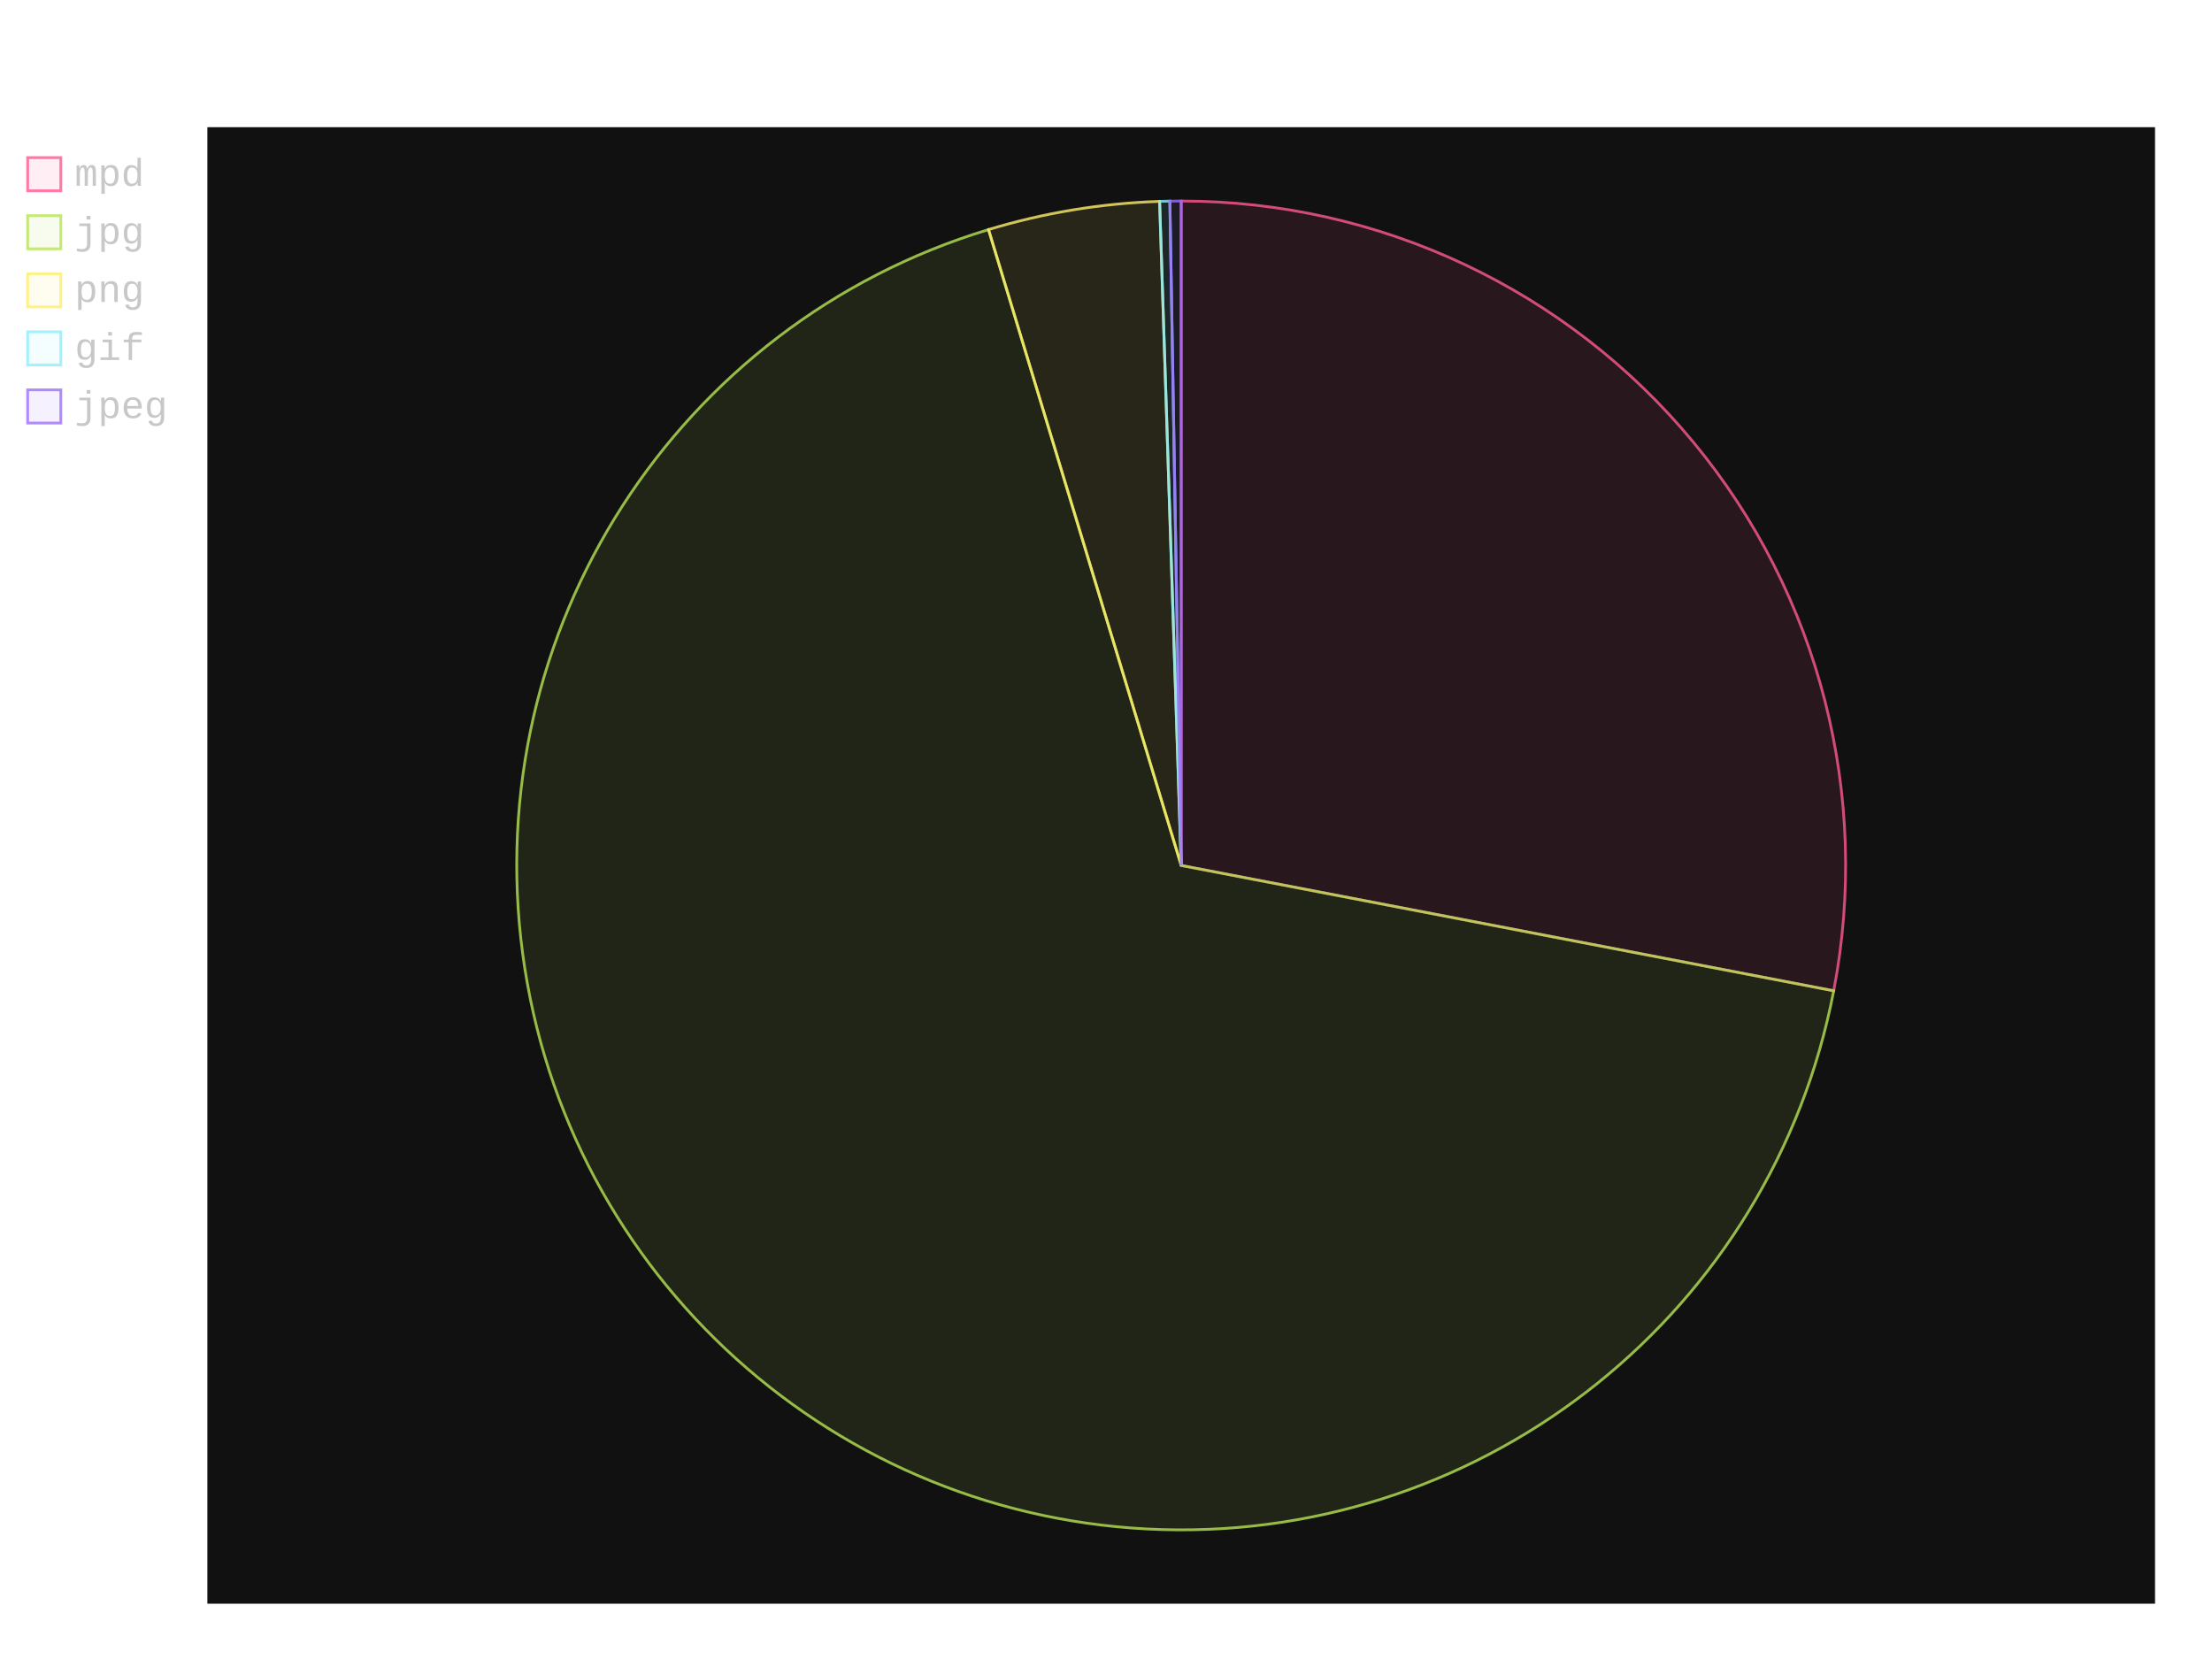
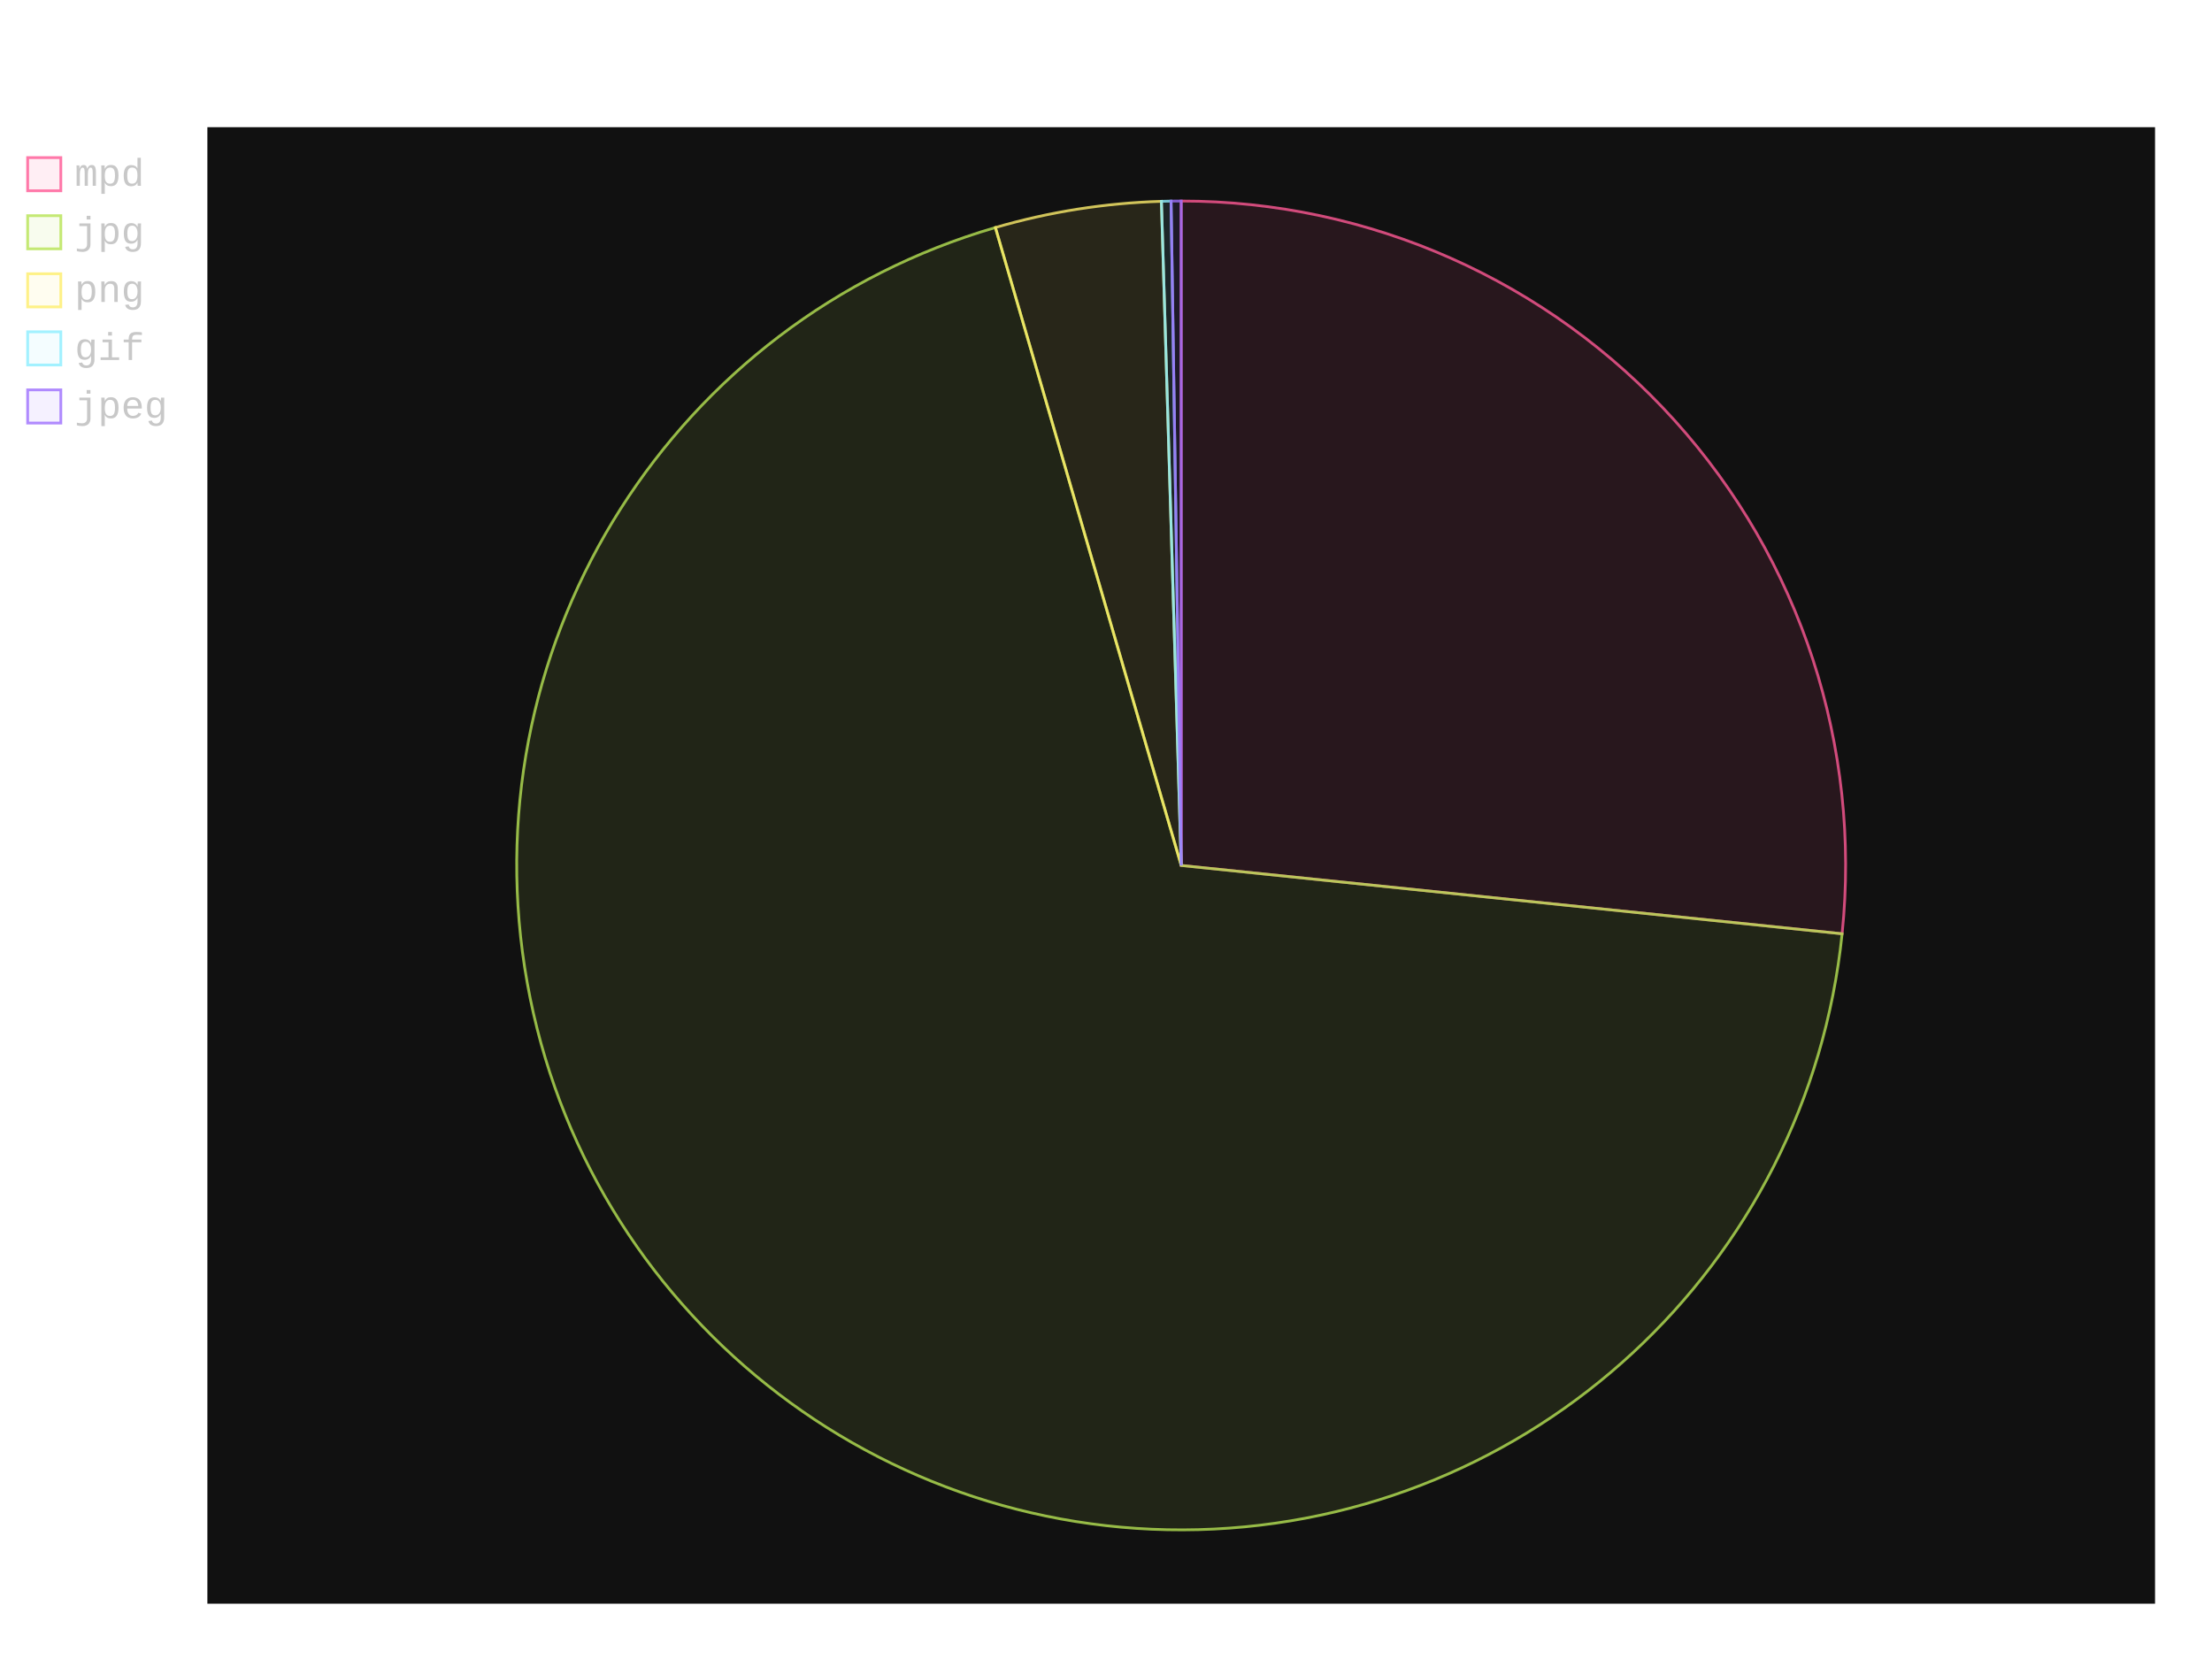
- <svg xmlns="http://www.w3.org/2000/svg" id="chart-6face9b0-0b87-486f-9ef9-707f5066f2e1" class="pygal-chart" viewBox="0 0 800 600">
+ <svg xmlns="http://www.w3.org/2000/svg" id="chart-2e35e81b-c6dc-4983-a954-653ebe64589c" class="pygal-chart" viewBox="0 0 800 600">
  <defs>
-     <style type="text/css">#chart-6face9b0-0b87-486f-9ef9-707f5066f2e1{-webkit-user-select:none;-webkit-font-smoothing:antialiased;font-family:Consolas,"Liberation Mono",Menlo,Courier,monospace}#chart-6face9b0-0b87-486f-9ef9-707f5066f2e1 .title{font-family:Consolas,"Liberation Mono",Menlo,Courier,monospace;font-size:16px}#chart-6face9b0-0b87-486f-9ef9-707f5066f2e1 .legends .legend text{font-family:Consolas,"Liberation Mono",Menlo,Courier,monospace;font-size:14px}#chart-6face9b0-0b87-486f-9ef9-707f5066f2e1 .axis text{font-family:Consolas,"Liberation Mono",Menlo,Courier,monospace;font-size:10px}#chart-6face9b0-0b87-486f-9ef9-707f5066f2e1 .axis text.major{font-family:Consolas,"Liberation Mono",Menlo,Courier,monospace;font-size:10px}#chart-6face9b0-0b87-486f-9ef9-707f5066f2e1 .text-overlay text.value{font-family:Consolas,"Liberation Mono",Menlo,Courier,monospace;font-size:16px}#chart-6face9b0-0b87-486f-9ef9-707f5066f2e1 .text-overlay text.label{font-family:Consolas,"Liberation Mono",Menlo,Courier,monospace;font-size:10px}#chart-6face9b0-0b87-486f-9ef9-707f5066f2e1 .tooltip{font-family:Consolas,"Liberation Mono",Menlo,Courier,monospace;font-size:14px}#chart-6face9b0-0b87-486f-9ef9-707f5066f2e1 text.no_data{font-family:Consolas,"Liberation Mono",Menlo,Courier,monospace;font-size:64px}
- #chart-6face9b0-0b87-486f-9ef9-707f5066f2e1{background-color:rgba(0,0,0,0)}#chart-6face9b0-0b87-486f-9ef9-707f5066f2e1 path,#chart-6face9b0-0b87-486f-9ef9-707f5066f2e1 line,#chart-6face9b0-0b87-486f-9ef9-707f5066f2e1 rect,#chart-6face9b0-0b87-486f-9ef9-707f5066f2e1 circle{-webkit-transition:0.3s ease-out;-moz-transition:0.3s ease-out;transition:0.3s ease-out}#chart-6face9b0-0b87-486f-9ef9-707f5066f2e1 .graph &gt; .background{fill:rgba(0,0,0,0)}#chart-6face9b0-0b87-486f-9ef9-707f5066f2e1 .plot &gt; .background{fill:#111}#chart-6face9b0-0b87-486f-9ef9-707f5066f2e1 .graph{fill:rgba(200,200,200,1)}#chart-6face9b0-0b87-486f-9ef9-707f5066f2e1 text.no_data{fill:rgba(255,255,255,1)}#chart-6face9b0-0b87-486f-9ef9-707f5066f2e1 .title{fill:rgba(255,255,255,1)}#chart-6face9b0-0b87-486f-9ef9-707f5066f2e1 .legends .legend text{fill:rgba(200,200,200,1)}#chart-6face9b0-0b87-486f-9ef9-707f5066f2e1 .legends .legend:hover text{fill:rgba(255,255,255,1)}#chart-6face9b0-0b87-486f-9ef9-707f5066f2e1 .axis .line{stroke:rgba(255,255,255,1)}#chart-6face9b0-0b87-486f-9ef9-707f5066f2e1 .axis .guide.line{stroke:#555}#chart-6face9b0-0b87-486f-9ef9-707f5066f2e1 .axis .major.line{stroke:rgba(200,200,200,1)}#chart-6face9b0-0b87-486f-9ef9-707f5066f2e1 .axis text.major{fill:rgba(255,255,255,1)}#chart-6face9b0-0b87-486f-9ef9-707f5066f2e1 .axis.y .guides:hover .guide.line,#chart-6face9b0-0b87-486f-9ef9-707f5066f2e1 .line-graph .axis.x .guides:hover .guide.line,#chart-6face9b0-0b87-486f-9ef9-707f5066f2e1 .stackedline-graph .axis.x .guides:hover .guide.line,#chart-6face9b0-0b87-486f-9ef9-707f5066f2e1 .xy-graph .axis.x .guides:hover .guide.line{stroke:rgba(255,255,255,1)}#chart-6face9b0-0b87-486f-9ef9-707f5066f2e1 .axis .guides:hover text{fill:rgba(255,255,255,1)}#chart-6face9b0-0b87-486f-9ef9-707f5066f2e1 .reactive{fill-opacity:.1;stroke-opacity:.8;stroke-width:1}#chart-6face9b0-0b87-486f-9ef9-707f5066f2e1 .ci{stroke:rgba(200,200,200,1)}#chart-6face9b0-0b87-486f-9ef9-707f5066f2e1 .reactive.active,#chart-6face9b0-0b87-486f-9ef9-707f5066f2e1 .active .reactive{fill-opacity:.75;stroke-opacity:.9;stroke-width:4}#chart-6face9b0-0b87-486f-9ef9-707f5066f2e1 .ci .reactive.active{stroke-width:1.5}#chart-6face9b0-0b87-486f-9ef9-707f5066f2e1 .series text{fill:rgba(255,255,255,1)}#chart-6face9b0-0b87-486f-9ef9-707f5066f2e1 .tooltip rect{fill:#111;stroke:rgba(255,255,255,1);-webkit-transition:opacity 0.3s ease-out;-moz-transition:opacity 0.3s ease-out;transition:opacity 0.3s ease-out}#chart-6face9b0-0b87-486f-9ef9-707f5066f2e1 .tooltip .label{fill:rgba(200,200,200,1)}#chart-6face9b0-0b87-486f-9ef9-707f5066f2e1 .tooltip .label{fill:rgba(200,200,200,1)}#chart-6face9b0-0b87-486f-9ef9-707f5066f2e1 .tooltip .legend{font-size:.8em;fill:#555}#chart-6face9b0-0b87-486f-9ef9-707f5066f2e1 .tooltip .x_label{font-size:.6em;fill:rgba(255,255,255,1)}#chart-6face9b0-0b87-486f-9ef9-707f5066f2e1 .tooltip .xlink{font-size:.5em;text-decoration:underline}#chart-6face9b0-0b87-486f-9ef9-707f5066f2e1 .tooltip .value{font-size:1.5em}#chart-6face9b0-0b87-486f-9ef9-707f5066f2e1 .bound{font-size:.5em}#chart-6face9b0-0b87-486f-9ef9-707f5066f2e1 .max-value{font-size:.75em;fill:#555}#chart-6face9b0-0b87-486f-9ef9-707f5066f2e1 .map-element{fill:#111;stroke:#555 !important}#chart-6face9b0-0b87-486f-9ef9-707f5066f2e1 .map-element .reactive{fill-opacity:inherit;stroke-opacity:inherit}#chart-6face9b0-0b87-486f-9ef9-707f5066f2e1 .color-0,#chart-6face9b0-0b87-486f-9ef9-707f5066f2e1 .color-0 a:visited{stroke:#ff5995;fill:#ff5995}#chart-6face9b0-0b87-486f-9ef9-707f5066f2e1 .color-1,#chart-6face9b0-0b87-486f-9ef9-707f5066f2e1 .color-1 a:visited{stroke:#b6e354;fill:#b6e354}#chart-6face9b0-0b87-486f-9ef9-707f5066f2e1 .color-2,#chart-6face9b0-0b87-486f-9ef9-707f5066f2e1 .color-2 a:visited{stroke:#feed6c;fill:#feed6c}#chart-6face9b0-0b87-486f-9ef9-707f5066f2e1 .color-3,#chart-6face9b0-0b87-486f-9ef9-707f5066f2e1 .color-3 a:visited{stroke:#8cedff;fill:#8cedff}#chart-6face9b0-0b87-486f-9ef9-707f5066f2e1 .color-4,#chart-6face9b0-0b87-486f-9ef9-707f5066f2e1 .color-4 a:visited{stroke:#9e6ffe;fill:#9e6ffe}#chart-6face9b0-0b87-486f-9ef9-707f5066f2e1 .text-overlay .color-0 text{fill:black}#chart-6face9b0-0b87-486f-9ef9-707f5066f2e1 .text-overlay .color-1 text{fill:black}#chart-6face9b0-0b87-486f-9ef9-707f5066f2e1 .text-overlay .color-2 text{fill:black}#chart-6face9b0-0b87-486f-9ef9-707f5066f2e1 .text-overlay .color-3 text{fill:black}#chart-6face9b0-0b87-486f-9ef9-707f5066f2e1 .text-overlay .color-4 text{fill:black}
- #chart-6face9b0-0b87-486f-9ef9-707f5066f2e1 text.no_data{text-anchor:middle}#chart-6face9b0-0b87-486f-9ef9-707f5066f2e1 .guide.line{fill:none}#chart-6face9b0-0b87-486f-9ef9-707f5066f2e1 .centered{text-anchor:middle}#chart-6face9b0-0b87-486f-9ef9-707f5066f2e1 .title{text-anchor:middle}#chart-6face9b0-0b87-486f-9ef9-707f5066f2e1 .legends .legend text{fill-opacity:1}#chart-6face9b0-0b87-486f-9ef9-707f5066f2e1 .axis.x text{text-anchor:middle}#chart-6face9b0-0b87-486f-9ef9-707f5066f2e1 .axis.x:not(.web) text[transform]{text-anchor:start}#chart-6face9b0-0b87-486f-9ef9-707f5066f2e1 .axis.x:not(.web) text[transform].backwards{text-anchor:end}#chart-6face9b0-0b87-486f-9ef9-707f5066f2e1 .axis.y text{text-anchor:end}#chart-6face9b0-0b87-486f-9ef9-707f5066f2e1 .axis.y text[transform].backwards{text-anchor:start}#chart-6face9b0-0b87-486f-9ef9-707f5066f2e1 .axis.y2 text{text-anchor:start}#chart-6face9b0-0b87-486f-9ef9-707f5066f2e1 .axis.y2 text[transform].backwards{text-anchor:end}#chart-6face9b0-0b87-486f-9ef9-707f5066f2e1 .axis .guide.line{stroke-dasharray:4,4;stroke:black}#chart-6face9b0-0b87-486f-9ef9-707f5066f2e1 .axis .major.guide.line{stroke-dasharray:6,6;stroke:black}#chart-6face9b0-0b87-486f-9ef9-707f5066f2e1 .horizontal .axis.y .guide.line,#chart-6face9b0-0b87-486f-9ef9-707f5066f2e1 .horizontal .axis.y2 .guide.line,#chart-6face9b0-0b87-486f-9ef9-707f5066f2e1 .vertical .axis.x .guide.line{opacity:0}#chart-6face9b0-0b87-486f-9ef9-707f5066f2e1 .horizontal .axis.always_show .guide.line,#chart-6face9b0-0b87-486f-9ef9-707f5066f2e1 .vertical .axis.always_show .guide.line{opacity:1 !important}#chart-6face9b0-0b87-486f-9ef9-707f5066f2e1 .axis.y .guides:hover .guide.line,#chart-6face9b0-0b87-486f-9ef9-707f5066f2e1 .axis.y2 .guides:hover .guide.line,#chart-6face9b0-0b87-486f-9ef9-707f5066f2e1 .axis.x .guides:hover .guide.line{opacity:1}#chart-6face9b0-0b87-486f-9ef9-707f5066f2e1 .axis .guides:hover text{opacity:1}#chart-6face9b0-0b87-486f-9ef9-707f5066f2e1 .nofill{fill:none}#chart-6face9b0-0b87-486f-9ef9-707f5066f2e1 .subtle-fill{fill-opacity:.2}#chart-6face9b0-0b87-486f-9ef9-707f5066f2e1 .dot{stroke-width:1px;fill-opacity:1;stroke-opacity:1}#chart-6face9b0-0b87-486f-9ef9-707f5066f2e1 .dot.active{stroke-width:5px}#chart-6face9b0-0b87-486f-9ef9-707f5066f2e1 .dot.negative{fill:transparent}#chart-6face9b0-0b87-486f-9ef9-707f5066f2e1 text,#chart-6face9b0-0b87-486f-9ef9-707f5066f2e1 tspan{stroke:none !important}#chart-6face9b0-0b87-486f-9ef9-707f5066f2e1 .series text.active{opacity:1}#chart-6face9b0-0b87-486f-9ef9-707f5066f2e1 .tooltip rect{fill-opacity:.95;stroke-width:.5}#chart-6face9b0-0b87-486f-9ef9-707f5066f2e1 .tooltip text{fill-opacity:1}#chart-6face9b0-0b87-486f-9ef9-707f5066f2e1 .showable{visibility:hidden}#chart-6face9b0-0b87-486f-9ef9-707f5066f2e1 .showable.shown{visibility:visible}#chart-6face9b0-0b87-486f-9ef9-707f5066f2e1 .gauge-background{fill:rgba(229,229,229,1);stroke:none}#chart-6face9b0-0b87-486f-9ef9-707f5066f2e1 .bg-lines{stroke:rgba(0,0,0,0);stroke-width:2px}</style>
+     <style type="text/css">#chart-2e35e81b-c6dc-4983-a954-653ebe64589c{-webkit-user-select:none;-webkit-font-smoothing:antialiased;font-family:Consolas,"Liberation Mono",Menlo,Courier,monospace}#chart-2e35e81b-c6dc-4983-a954-653ebe64589c .title{font-family:Consolas,"Liberation Mono",Menlo,Courier,monospace;font-size:16px}#chart-2e35e81b-c6dc-4983-a954-653ebe64589c .legends .legend text{font-family:Consolas,"Liberation Mono",Menlo,Courier,monospace;font-size:14px}#chart-2e35e81b-c6dc-4983-a954-653ebe64589c .axis text{font-family:Consolas,"Liberation Mono",Menlo,Courier,monospace;font-size:10px}#chart-2e35e81b-c6dc-4983-a954-653ebe64589c .axis text.major{font-family:Consolas,"Liberation Mono",Menlo,Courier,monospace;font-size:10px}#chart-2e35e81b-c6dc-4983-a954-653ebe64589c .text-overlay text.value{font-family:Consolas,"Liberation Mono",Menlo,Courier,monospace;font-size:16px}#chart-2e35e81b-c6dc-4983-a954-653ebe64589c .text-overlay text.label{font-family:Consolas,"Liberation Mono",Menlo,Courier,monospace;font-size:10px}#chart-2e35e81b-c6dc-4983-a954-653ebe64589c .tooltip{font-family:Consolas,"Liberation Mono",Menlo,Courier,monospace;font-size:14px}#chart-2e35e81b-c6dc-4983-a954-653ebe64589c text.no_data{font-family:Consolas,"Liberation Mono",Menlo,Courier,monospace;font-size:64px}
+ #chart-2e35e81b-c6dc-4983-a954-653ebe64589c{background-color:rgba(0,0,0,0)}#chart-2e35e81b-c6dc-4983-a954-653ebe64589c path,#chart-2e35e81b-c6dc-4983-a954-653ebe64589c line,#chart-2e35e81b-c6dc-4983-a954-653ebe64589c rect,#chart-2e35e81b-c6dc-4983-a954-653ebe64589c circle{-webkit-transition:0.3s ease-out;-moz-transition:0.3s ease-out;transition:0.3s ease-out}#chart-2e35e81b-c6dc-4983-a954-653ebe64589c .graph &gt; .background{fill:rgba(0,0,0,0)}#chart-2e35e81b-c6dc-4983-a954-653ebe64589c .plot &gt; .background{fill:#111}#chart-2e35e81b-c6dc-4983-a954-653ebe64589c .graph{fill:rgba(200,200,200,1)}#chart-2e35e81b-c6dc-4983-a954-653ebe64589c text.no_data{fill:rgba(255,255,255,1)}#chart-2e35e81b-c6dc-4983-a954-653ebe64589c .title{fill:rgba(255,255,255,1)}#chart-2e35e81b-c6dc-4983-a954-653ebe64589c .legends .legend text{fill:rgba(200,200,200,1)}#chart-2e35e81b-c6dc-4983-a954-653ebe64589c .legends .legend:hover text{fill:rgba(255,255,255,1)}#chart-2e35e81b-c6dc-4983-a954-653ebe64589c .axis .line{stroke:rgba(255,255,255,1)}#chart-2e35e81b-c6dc-4983-a954-653ebe64589c .axis .guide.line{stroke:#555}#chart-2e35e81b-c6dc-4983-a954-653ebe64589c .axis .major.line{stroke:rgba(200,200,200,1)}#chart-2e35e81b-c6dc-4983-a954-653ebe64589c .axis text.major{fill:rgba(255,255,255,1)}#chart-2e35e81b-c6dc-4983-a954-653ebe64589c .axis.y .guides:hover .guide.line,#chart-2e35e81b-c6dc-4983-a954-653ebe64589c .line-graph .axis.x .guides:hover .guide.line,#chart-2e35e81b-c6dc-4983-a954-653ebe64589c .stackedline-graph .axis.x .guides:hover .guide.line,#chart-2e35e81b-c6dc-4983-a954-653ebe64589c .xy-graph .axis.x .guides:hover .guide.line{stroke:rgba(255,255,255,1)}#chart-2e35e81b-c6dc-4983-a954-653ebe64589c .axis .guides:hover text{fill:rgba(255,255,255,1)}#chart-2e35e81b-c6dc-4983-a954-653ebe64589c .reactive{fill-opacity:.1;stroke-opacity:.8;stroke-width:1}#chart-2e35e81b-c6dc-4983-a954-653ebe64589c .ci{stroke:rgba(200,200,200,1)}#chart-2e35e81b-c6dc-4983-a954-653ebe64589c .reactive.active,#chart-2e35e81b-c6dc-4983-a954-653ebe64589c .active .reactive{fill-opacity:.75;stroke-opacity:.9;stroke-width:4}#chart-2e35e81b-c6dc-4983-a954-653ebe64589c .ci .reactive.active{stroke-width:1.5}#chart-2e35e81b-c6dc-4983-a954-653ebe64589c .series text{fill:rgba(255,255,255,1)}#chart-2e35e81b-c6dc-4983-a954-653ebe64589c .tooltip rect{fill:#111;stroke:rgba(255,255,255,1);-webkit-transition:opacity 0.3s ease-out;-moz-transition:opacity 0.3s ease-out;transition:opacity 0.3s ease-out}#chart-2e35e81b-c6dc-4983-a954-653ebe64589c .tooltip .label{fill:rgba(200,200,200,1)}#chart-2e35e81b-c6dc-4983-a954-653ebe64589c .tooltip .label{fill:rgba(200,200,200,1)}#chart-2e35e81b-c6dc-4983-a954-653ebe64589c .tooltip .legend{font-size:.8em;fill:#555}#chart-2e35e81b-c6dc-4983-a954-653ebe64589c .tooltip .x_label{font-size:.6em;fill:rgba(255,255,255,1)}#chart-2e35e81b-c6dc-4983-a954-653ebe64589c .tooltip .xlink{font-size:.5em;text-decoration:underline}#chart-2e35e81b-c6dc-4983-a954-653ebe64589c .tooltip .value{font-size:1.5em}#chart-2e35e81b-c6dc-4983-a954-653ebe64589c .bound{font-size:.5em}#chart-2e35e81b-c6dc-4983-a954-653ebe64589c .max-value{font-size:.75em;fill:#555}#chart-2e35e81b-c6dc-4983-a954-653ebe64589c .map-element{fill:#111;stroke:#555 !important}#chart-2e35e81b-c6dc-4983-a954-653ebe64589c .map-element .reactive{fill-opacity:inherit;stroke-opacity:inherit}#chart-2e35e81b-c6dc-4983-a954-653ebe64589c .color-0,#chart-2e35e81b-c6dc-4983-a954-653ebe64589c .color-0 a:visited{stroke:#ff5995;fill:#ff5995}#chart-2e35e81b-c6dc-4983-a954-653ebe64589c .color-1,#chart-2e35e81b-c6dc-4983-a954-653ebe64589c .color-1 a:visited{stroke:#b6e354;fill:#b6e354}#chart-2e35e81b-c6dc-4983-a954-653ebe64589c .color-2,#chart-2e35e81b-c6dc-4983-a954-653ebe64589c .color-2 a:visited{stroke:#feed6c;fill:#feed6c}#chart-2e35e81b-c6dc-4983-a954-653ebe64589c .color-3,#chart-2e35e81b-c6dc-4983-a954-653ebe64589c .color-3 a:visited{stroke:#8cedff;fill:#8cedff}#chart-2e35e81b-c6dc-4983-a954-653ebe64589c .color-4,#chart-2e35e81b-c6dc-4983-a954-653ebe64589c .color-4 a:visited{stroke:#9e6ffe;fill:#9e6ffe}#chart-2e35e81b-c6dc-4983-a954-653ebe64589c .text-overlay .color-0 text{fill:black}#chart-2e35e81b-c6dc-4983-a954-653ebe64589c .text-overlay .color-1 text{fill:black}#chart-2e35e81b-c6dc-4983-a954-653ebe64589c .text-overlay .color-2 text{fill:black}#chart-2e35e81b-c6dc-4983-a954-653ebe64589c .text-overlay .color-3 text{fill:black}#chart-2e35e81b-c6dc-4983-a954-653ebe64589c .text-overlay .color-4 text{fill:black}
+ #chart-2e35e81b-c6dc-4983-a954-653ebe64589c text.no_data{text-anchor:middle}#chart-2e35e81b-c6dc-4983-a954-653ebe64589c .guide.line{fill:none}#chart-2e35e81b-c6dc-4983-a954-653ebe64589c .centered{text-anchor:middle}#chart-2e35e81b-c6dc-4983-a954-653ebe64589c .title{text-anchor:middle}#chart-2e35e81b-c6dc-4983-a954-653ebe64589c .legends .legend text{fill-opacity:1}#chart-2e35e81b-c6dc-4983-a954-653ebe64589c .axis.x text{text-anchor:middle}#chart-2e35e81b-c6dc-4983-a954-653ebe64589c .axis.x:not(.web) text[transform]{text-anchor:start}#chart-2e35e81b-c6dc-4983-a954-653ebe64589c .axis.x:not(.web) text[transform].backwards{text-anchor:end}#chart-2e35e81b-c6dc-4983-a954-653ebe64589c .axis.y text{text-anchor:end}#chart-2e35e81b-c6dc-4983-a954-653ebe64589c .axis.y text[transform].backwards{text-anchor:start}#chart-2e35e81b-c6dc-4983-a954-653ebe64589c .axis.y2 text{text-anchor:start}#chart-2e35e81b-c6dc-4983-a954-653ebe64589c .axis.y2 text[transform].backwards{text-anchor:end}#chart-2e35e81b-c6dc-4983-a954-653ebe64589c .axis .guide.line{stroke-dasharray:4,4;stroke:black}#chart-2e35e81b-c6dc-4983-a954-653ebe64589c .axis .major.guide.line{stroke-dasharray:6,6;stroke:black}#chart-2e35e81b-c6dc-4983-a954-653ebe64589c .horizontal .axis.y .guide.line,#chart-2e35e81b-c6dc-4983-a954-653ebe64589c .horizontal .axis.y2 .guide.line,#chart-2e35e81b-c6dc-4983-a954-653ebe64589c .vertical .axis.x .guide.line{opacity:0}#chart-2e35e81b-c6dc-4983-a954-653ebe64589c .horizontal .axis.always_show .guide.line,#chart-2e35e81b-c6dc-4983-a954-653ebe64589c .vertical .axis.always_show .guide.line{opacity:1 !important}#chart-2e35e81b-c6dc-4983-a954-653ebe64589c .axis.y .guides:hover .guide.line,#chart-2e35e81b-c6dc-4983-a954-653ebe64589c .axis.y2 .guides:hover .guide.line,#chart-2e35e81b-c6dc-4983-a954-653ebe64589c .axis.x .guides:hover .guide.line{opacity:1}#chart-2e35e81b-c6dc-4983-a954-653ebe64589c .axis .guides:hover text{opacity:1}#chart-2e35e81b-c6dc-4983-a954-653ebe64589c .nofill{fill:none}#chart-2e35e81b-c6dc-4983-a954-653ebe64589c .subtle-fill{fill-opacity:.2}#chart-2e35e81b-c6dc-4983-a954-653ebe64589c .dot{stroke-width:1px;fill-opacity:1;stroke-opacity:1}#chart-2e35e81b-c6dc-4983-a954-653ebe64589c .dot.active{stroke-width:5px}#chart-2e35e81b-c6dc-4983-a954-653ebe64589c .dot.negative{fill:transparent}#chart-2e35e81b-c6dc-4983-a954-653ebe64589c text,#chart-2e35e81b-c6dc-4983-a954-653ebe64589c tspan{stroke:none !important}#chart-2e35e81b-c6dc-4983-a954-653ebe64589c .series text.active{opacity:1}#chart-2e35e81b-c6dc-4983-a954-653ebe64589c .tooltip rect{fill-opacity:.95;stroke-width:.5}#chart-2e35e81b-c6dc-4983-a954-653ebe64589c .tooltip text{fill-opacity:1}#chart-2e35e81b-c6dc-4983-a954-653ebe64589c .showable{visibility:hidden}#chart-2e35e81b-c6dc-4983-a954-653ebe64589c .showable.shown{visibility:visible}#chart-2e35e81b-c6dc-4983-a954-653ebe64589c .gauge-background{fill:rgba(229,229,229,1);stroke:none}#chart-2e35e81b-c6dc-4983-a954-653ebe64589c .bg-lines{stroke:rgba(0,0,0,0);stroke-width:2px}</style>
  </defs>
  <g class="graph pie-graph vertical">
    <rect x="0" y="0" width="800" height="600" class="background" />
    <g transform="translate(75, 46)" class="plot">
      <rect x="0" y="0" width="704.4" height="534" class="background" />
      <g class="series serie-0 color-0">
        <g class="slices">
          <g class="slice">
-             <path d="M352.2 26.7 A240.3 240.3 0 0 1 588.185 312.335 L352.2 267 A0 0 0 0 0 352.2 267 z" class="slice reactive tooltip-trigger" />
+             <path d="M352.2 26.7 A240.3 240.3 0 0 1 591.226 291.713 L352.2 267 A0 0 0 0 0 352.2 267 z" class="slice reactive tooltip-trigger" />
          </g>
        </g>
      </g>
      <g class="series serie-1 color-1">
        <g class="slices">
          <g class="slice">
-             <path d="M588.185 312.335 A240.3 240.3 0 1 1 282.509 37.028 L352.2 267 A0 0 0 1 0 352.2 267 z" class="slice reactive tooltip-trigger" />
+             <path d="M591.226 291.713 A240.3 240.3 0 1 1 284.995 36.289 L352.2 267 A0 0 0 1 0 352.2 267 z" class="slice reactive tooltip-trigger" />
          </g>
        </g>
      </g>
      <g class="series serie-2 color-2">
        <g class="slices">
          <g class="slice">
-             <path d="M282.509 37.028 A240.3 240.3 0 0 1 344.388 26.827 L352.2 267 A0 0 0 0 0 352.2 267 z" class="slice reactive tooltip-trigger" />
+             <path d="M284.995 36.289 A240.3 240.3 0 0 1 345.04 26.807 L352.2 267 A0 0 0 0 0 352.2 267 z" class="slice reactive tooltip-trigger" />
          </g>
        </g>
      </g>
      <g class="series serie-3 color-3">
        <g class="slices">
          <g class="slice">
-             <path d="M344.388 26.827 A240.3 240.3 0 0 1 348.098 26.735 L352.2 267 A0 0 0 0 0 352.2 267 z" class="slice reactive tooltip-trigger" />
+             <path d="M345.04 26.807 A240.3 240.3 0 0 1 348.532 26.728 L352.2 267 A0 0 0 0 0 352.2 267 z" class="slice reactive tooltip-trigger" />
          </g>
        </g>
      </g>
      <g class="series serie-4 color-4">
        <g class="slices">
          <g class="slice">
-             <path d="M348.098 26.735 A240.3 240.3 0 0 1 352.2 26.7 L352.2 267 A0 0 0 0 0 352.2 267 z" class="slice reactive tooltip-trigger" />
+             <path d="M348.532 26.728 A240.3 240.3 0 0 1 352.2 26.7 L352.2 267 A0 0 0 0 0 352.2 267 z" class="slice reactive tooltip-trigger" />
          </g>
        </g>
      </g>
    </g>
    <g class="titles">
      <text x="400.0" y="26" class="title plot_title">Distribution of extensions</text>
    </g>
    <g transform="translate(75, 46)" class="plot overlay">
      <g class="series serie-0 color-0" />
      <g class="series serie-1 color-1" />
      <g class="series serie-2 color-2" />
      <g class="series serie-3 color-3" />
      <g class="series serie-4 color-4" />
    </g>
    <g transform="translate(75, 46)" class="plot text-overlay">
      <g class="series serie-0 color-0" />
      <g class="series serie-1 color-1" />
      <g class="series serie-2 color-2" />
      <g class="series serie-3 color-3" />
      <g class="series serie-4 color-4" />
    </g>
    <g transform="translate(75, 46)" class="plot tooltip-overlay">
      <g transform="translate(0 0)" style="opacity: 0" class="tooltip">
        <rect rx="0" ry="0" width="0" height="0" class="tooltip-box" />
        <g class="text" />
      </g>
    </g>
    <g transform="translate(10, 56)" class="legends">
      <g id="activate-serie-0" class="legend reactive activate-serie">
        <rect x="0.0" y="1.0" width="12" height="12" class="color-0 reactive" />
        <text x="17.0" y="11.2">mpd</text>
      </g>
      <g id="activate-serie-1" class="legend reactive activate-serie">
        <rect x="0.0" y="22.0" width="12" height="12" class="color-1 reactive" />
        <text x="17.0" y="32.2">jpg</text>
      </g>
      <g id="activate-serie-2" class="legend reactive activate-serie">
        <rect x="0.0" y="43.0" width="12" height="12" class="color-2 reactive" />
        <text x="17.0" y="53.2">png</text>
      </g>
      <g id="activate-serie-3" class="legend reactive activate-serie">
        <rect x="0.0" y="64.0" width="12" height="12" class="color-3 reactive" />
        <text x="17.0" y="74.2">gif</text>
      </g>
      <g id="activate-serie-4" class="legend reactive activate-serie">
        <rect x="0.0" y="85.0" width="12" height="12" class="color-4 reactive" />
        <text x="17.0" y="95.2">jpeg</text>
      </g>
    </g>
    <g transform="translate(790, 56)" class="legends" />
  </g>
</svg>
